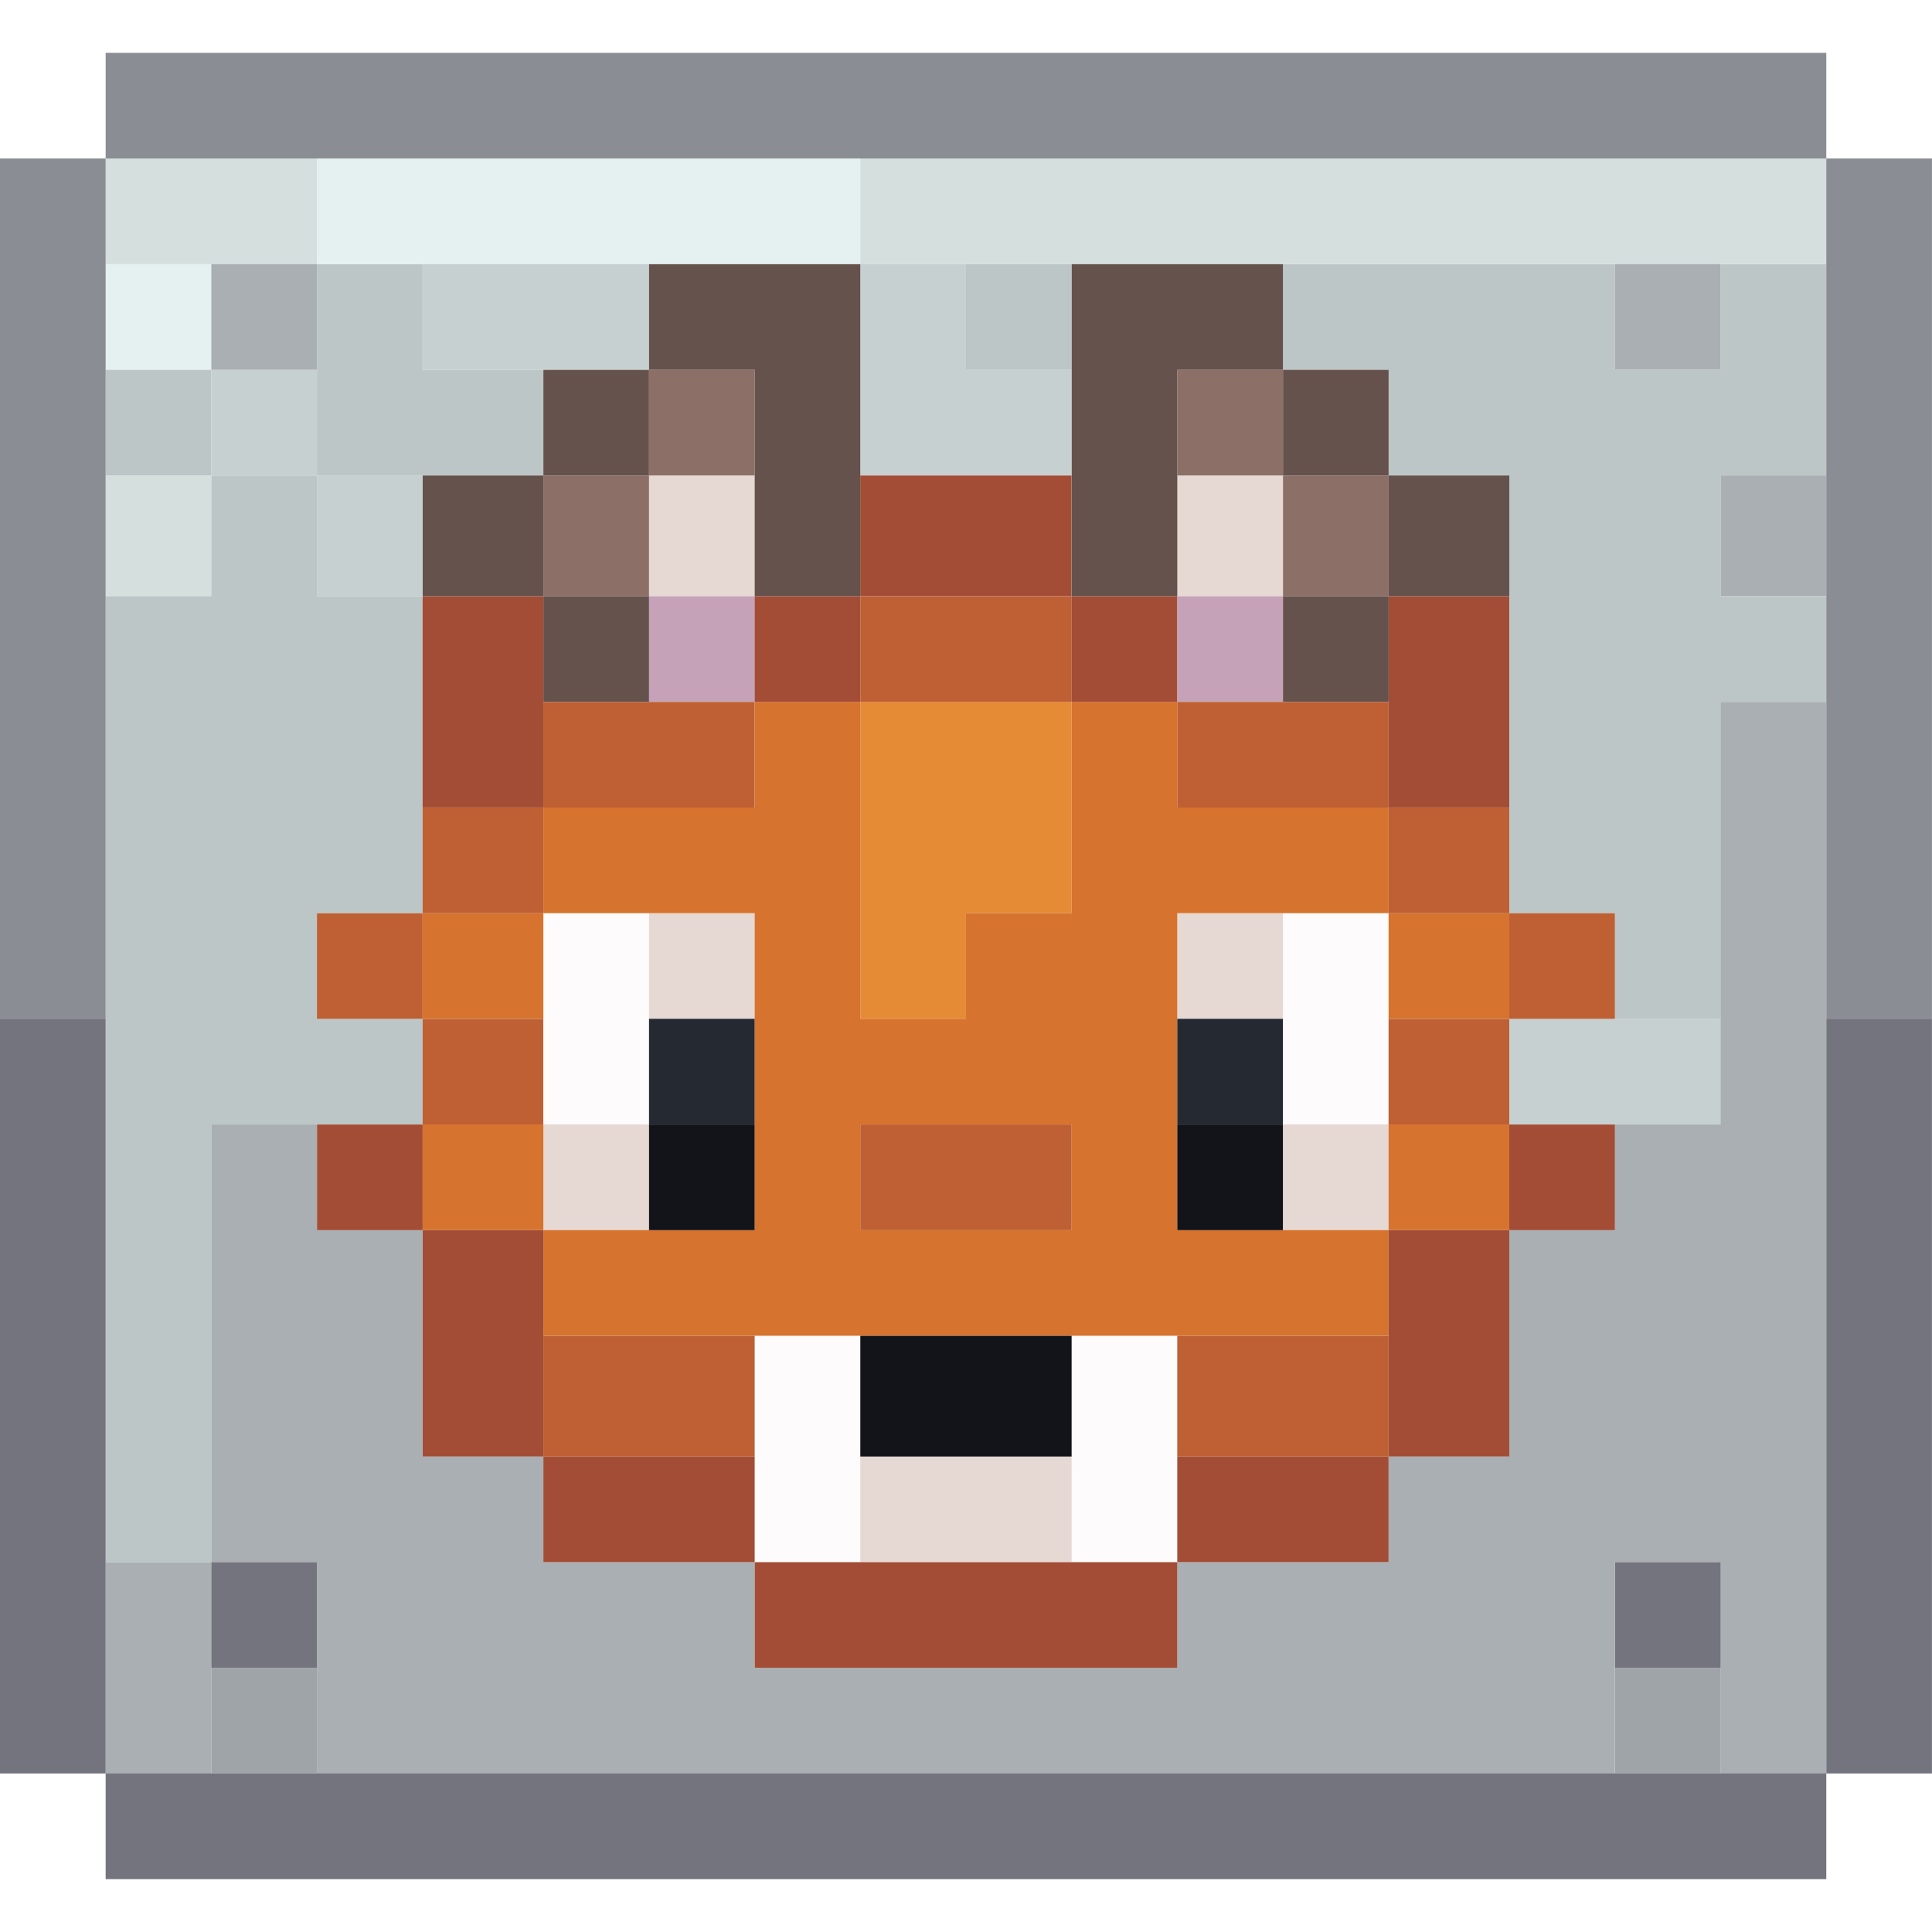
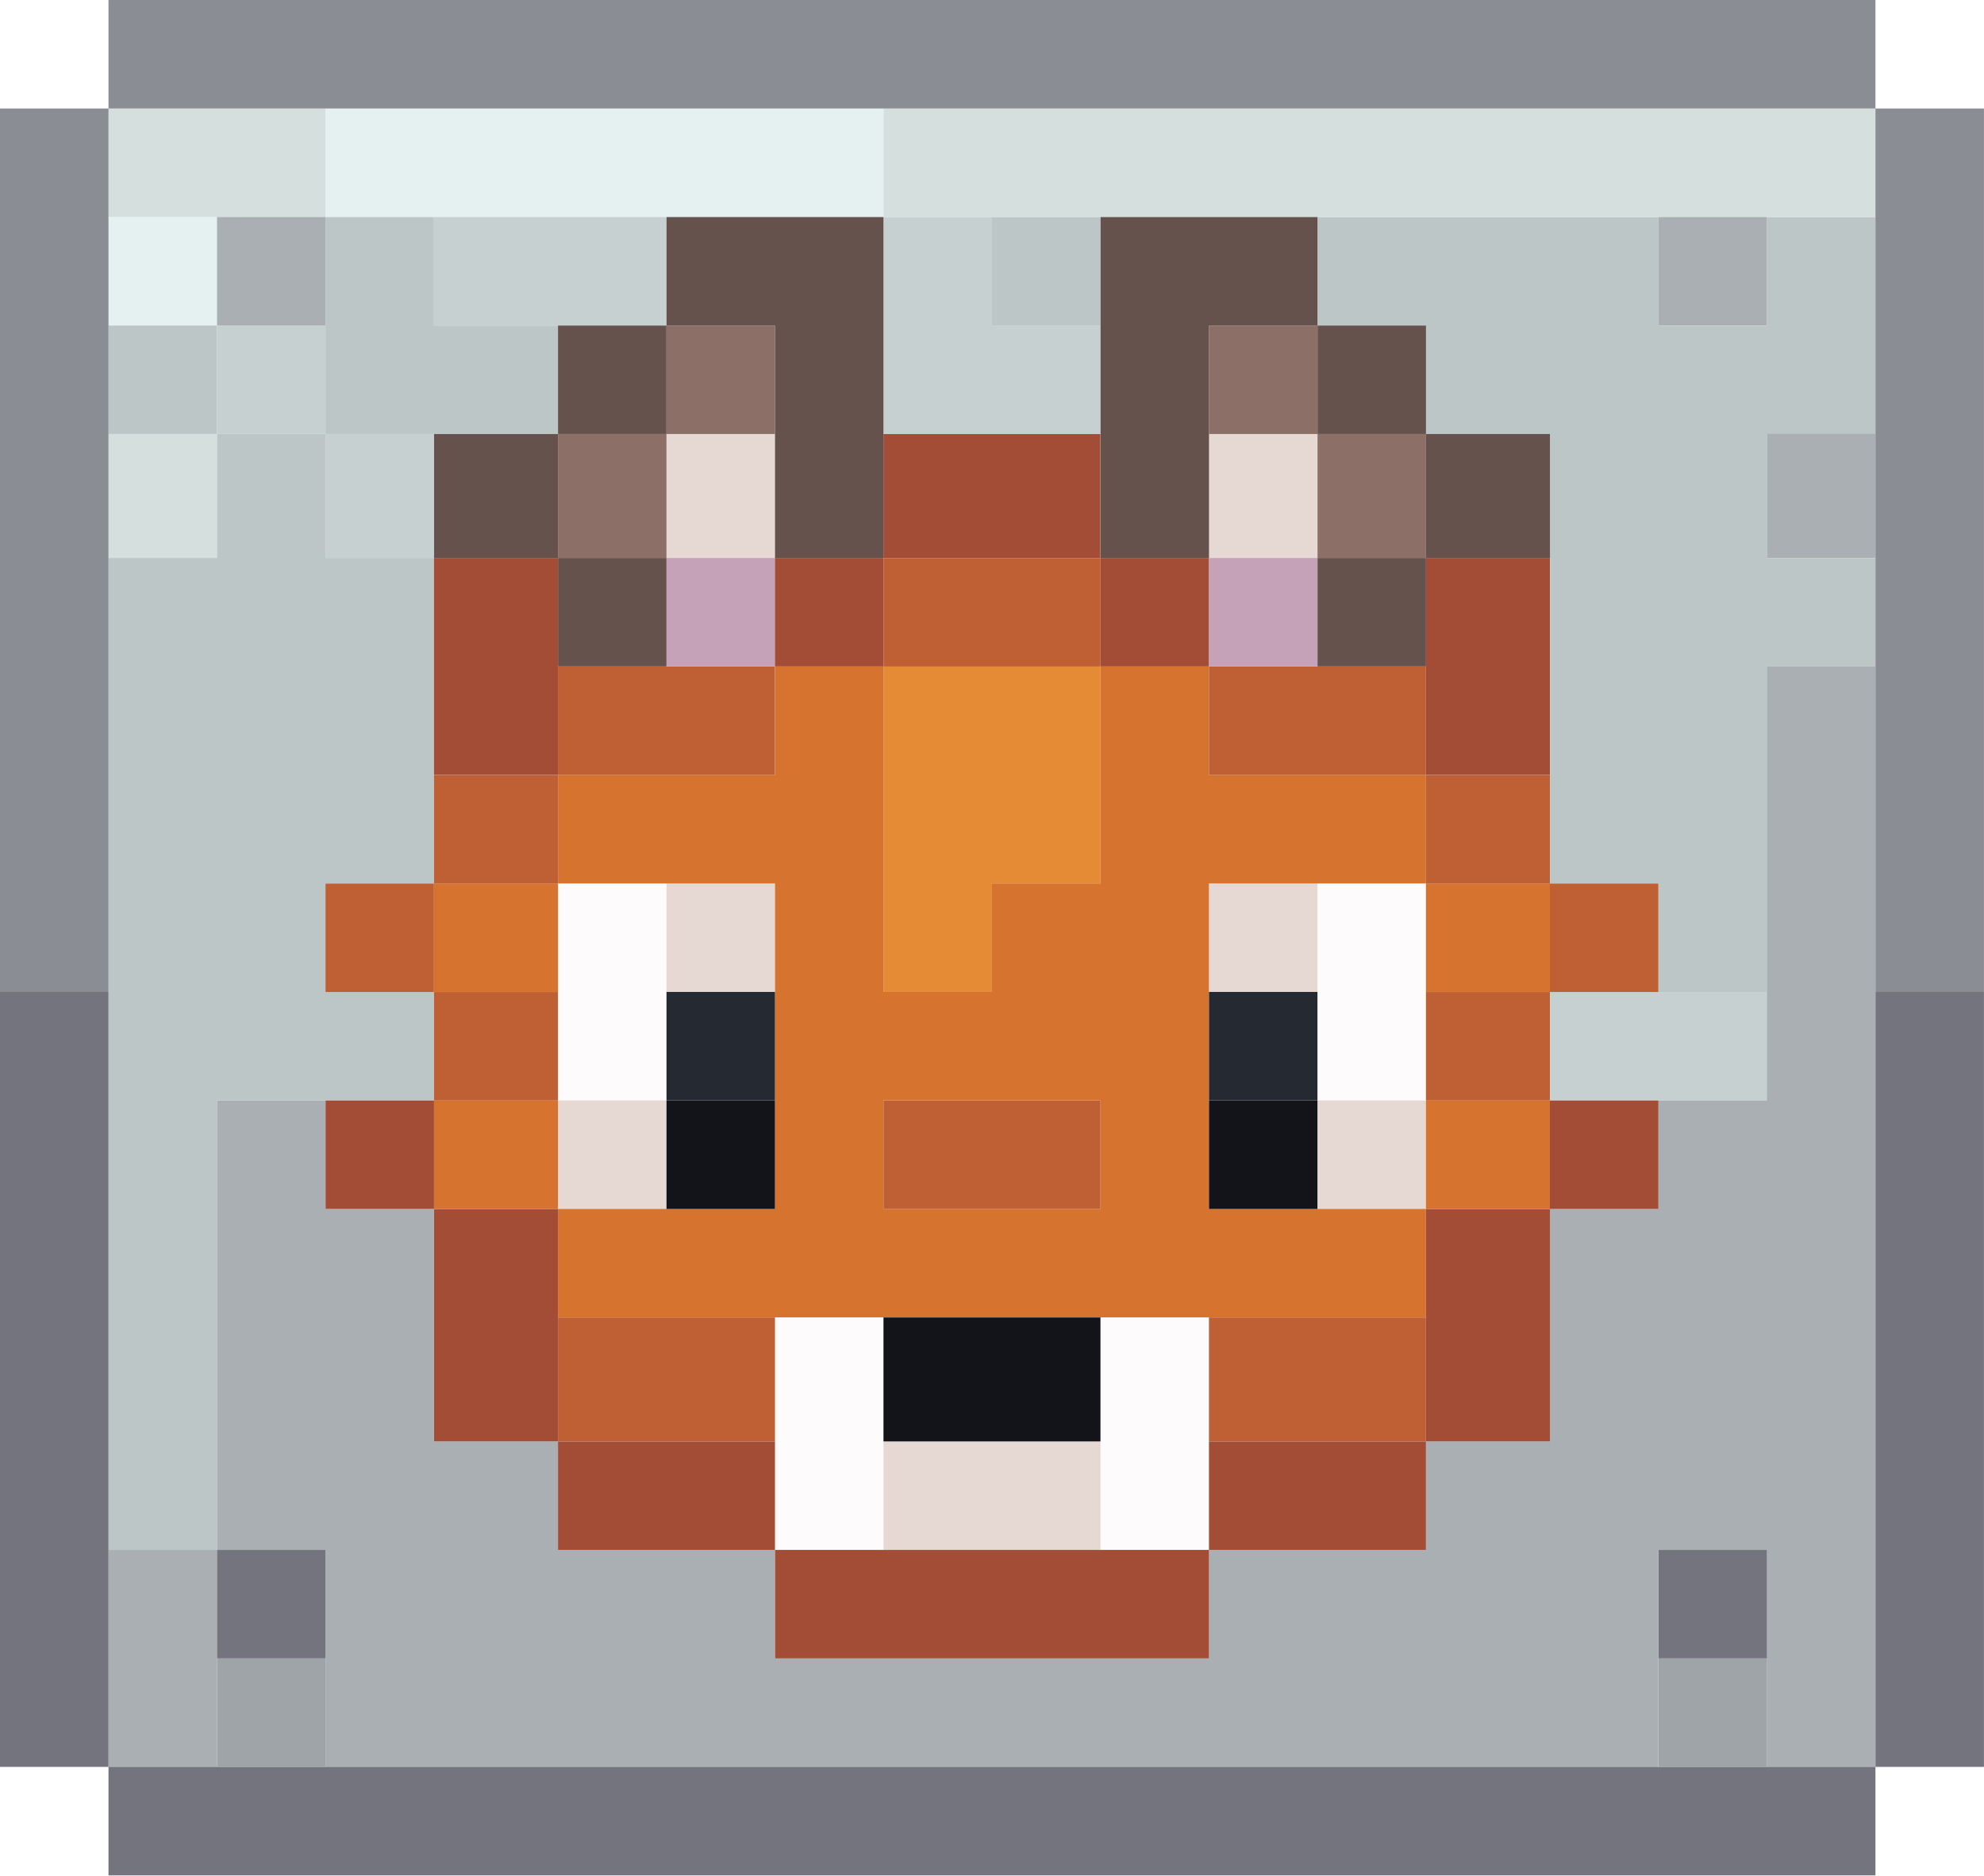
- <svg xmlns="http://www.w3.org/2000/svg" width="128" height="128" viewBox="0 0 33.867 33.867" version="1.1" id="svg5" xml:space="preserve">
+ <svg xmlns="http://www.w3.org/2000/svg" width="128" height="121" viewBox="-0 0.926 33.867 32.015" version="1.1" id="svg5" xml:space="preserve">
  <defs id="defs2" />
  <g id="layer1" transform="translate(-46.345,-198.939)">
    <g id="g357" transform="translate(8.7588908e-6,0.9260933)">
      <path id="path280" style="fill:#fdfbfb;stroke-width:0.265" d="m 59.574,223.413 v -1.984 h 0.926 0.926 v 1.984 1.984 h -0.926 -0.926 z m 5.556,0 v -1.984 h 0.926 0.926 v 1.984 1.984 h -0.926 -0.926 z m -9.26,-7.541 v -1.852 h 0.926 0.926 v 1.852 1.852 h -0.926 -0.926 z m 12.965,0 v -1.852 h 0.926 0.926 v 1.852 1.852 h -0.926 -0.926 z" />
      <path style="fill:#e5f1f0;stroke-width:0.265" d="m 48.197,203.569 v -0.926 h 0.926 0.926 v 0.926 0.926 h -0.926 -0.926 z m 3.704,-1.852 v -0.926 h 4.762 4.762 v 0.926 0.926 h -4.762 -4.762 z" id="path255" />
      <path style="fill:#d4dfde;stroke-width:0.265" d="m 48.197,207.406 v -1.058 h 0.926 0.926 v 1.058 1.058 h -0.926 -0.926 z m 0,-5.689 v -0.926 h 1.852 1.852 v 0.926 0.926 h -1.852 -1.852 z m 13.229,0 v -0.926 h 8.467 8.467 v 0.926 0.926 h -8.467 -8.467 z" id="path253" />
      <path style="fill:#e6d8d2;stroke-width:0.265" d="m 61.426,224.471 v -0.926 h 1.852 1.852 v 0.926 0.926 h -1.852 -1.852 z m -5.556,-5.821 v -0.926 h 0.926 0.926 v 0.926 0.926 h -0.926 -0.926 z m 12.965,0 v -0.926 h 0.926 0.926 v 0.926 0.926 h -0.926 -0.926 z m -11.113,-3.704 v -0.926 h 0.926 0.926 v 0.926 0.926 h -0.926 -0.926 z m 9.26,0 v -0.926 h 0.926 0.926 v 0.926 0.926 h -0.926 -0.926 z m -9.26,-7.541 v -1.058 h 0.926 0.926 v 1.058 1.058 h -0.926 -0.926 z m 9.26,0 v -1.058 h 0.926 0.926 v 1.058 1.058 h -0.926 -0.926 z" id="path251" />
      <path style="fill:#c6d0d0;stroke-width:0.265" d="m 72.803,216.798 v -0.926 h 1.852 1.852 v 0.926 0.926 h -1.852 -1.852 z m -20.902,-9.393 v -1.058 H 50.975 50.049 v -0.926 -0.926 h 0.926 0.926 v 0.926 0.926 h 0.926 0.926 v 1.058 1.058 h -0.926 -0.926 z m 9.525,-2.91 v -1.852 h 0.926 0.926 v 0.926 0.926 h 0.926 0.926 v 0.926 0.926 h -1.852 -1.852 z m -7.673,-0.926 v -0.926 h 1.984 1.984 v 0.926 0.926 H 55.738 53.753 Z" id="path249" />
      <path style="fill:#bcc6c6;stroke-width:0.265" d="m 48.197,216.931 v -8.467 h 0.926 0.926 v -1.058 -1.058 h -0.926 -0.926 v -0.926 -0.926 h 0.926 0.926 v 0.926 0.926 h 0.926 0.926 v -1.852 -1.852 h 0.926 0.926 v 0.926 0.926 h 1.058 1.058 v 0.926 0.926 h -1.984 -1.984 v 1.058 1.058 h 0.926 0.926 v 2.778 2.778 h -0.926 -0.926 v 0.926 0.926 h 0.926 0.926 v 0.926 0.926 h -1.852 -1.852 v 3.836 3.836 h -0.926 -0.926 z m 26.458,-1.984 v -0.926 h -0.926 -0.926 v -3.836 -3.836 h -1.058 -1.058 v -0.926 -0.926 h -0.926 -0.926 v -0.926 -0.926 h 2.91 2.91 v 0.926 0.926 h 0.926 0.926 v -0.926 -0.926 h 0.926 0.926 v 1.852 1.852 h -0.926 -0.926 v 1.058 1.058 h 0.926 0.926 v 0.926 0.926 h -0.926 -0.926 v 2.778 2.778 h -0.926 -0.926 z m -11.377,-11.377 v -0.926 h 0.926 0.926 v 0.926 0.926 h -0.926 -0.926 z" id="path247" />
      <path style="fill:#c6a2b8;stroke-width:0.265" d="m 57.722,209.39 v -0.926 h 0.926 0.926 v 0.926 0.926 h -0.926 -0.926 z m 9.26,0 v -0.926 h 0.926 0.926 v 0.926 0.926 h -0.926 -0.926 z" id="path245" />
      <path style="fill:#a9afb2;stroke-width:0.265" d="m 48.197,227.249 v -1.852 h 0.926 0.926 v -3.836 -3.836 h 0.926 0.926 v 0.926 0.926 h 0.926 0.926 v 1.984 1.984 h 1.058 1.058 v 0.926 0.926 h 1.852 1.852 v 0.926 0.926 h 3.704 3.704 v -0.926 -0.926 h 1.852 1.852 v -0.926 -0.926 h 1.058 1.058 v -1.984 -1.984 h 0.926 0.926 v -0.926 -0.926 h 0.926 0.926 v -3.704 -3.704 h 0.926 0.926 v 9.393 9.393 h -0.926 -0.926 v -1.852 -1.852 h -0.926 -0.926 v 1.852 1.852 H 63.278 51.901 v -1.852 -1.852 H 50.975 50.049 v 1.852 1.852 h -0.926 -0.926 z m 28.31,-19.844 v -1.058 h 0.926 0.926 v 1.058 1.058 h -0.926 -0.926 z m -26.458,-3.836 v -0.926 h 0.926 0.926 v 0.926 0.926 H 50.975 50.049 Z m 24.606,0 v -0.926 h 0.926 0.926 v 0.926 0.926 h -0.926 -0.926 z" id="path243" />
      <path style="fill:#9fa4a8;stroke-width:0.265" d="m 50.049,228.175 v -0.926 h 0.926 0.926 v 0.926 0.926 H 50.975 50.049 Z m 24.606,0 v -0.926 h 0.926 0.926 v 0.926 0.926 h -0.926 -0.926 z" id="path241" />
      <path style="fill:#8a8d93;stroke-width:0.265" d="m 46.345,208.332 v -7.541 h 0.926 0.926 v -0.926 -0.926 h 15.081 15.081 v 0.926 0.926 h 0.926 0.926 v 7.541 7.541 h -0.926 -0.926 v -7.541 -7.541 H 63.278 48.197 v 7.541 7.541 h -0.926 -0.926 z" id="path239" />
      <path style="fill:#e58b36;stroke-width:0.265" d="m 61.426,213.094 v -2.778 h 1.852 1.852 v 1.852 1.852 h -0.926 -0.926 v 0.926 0.926 h -0.926 -0.926 z" id="path237" />
      <path style="fill:#d6732e;stroke-width:0.265" d="m 55.87,220.502 v -0.926 h -1.058 -1.058 v -0.926 -0.926 h 1.058 1.058 v 0.926 0.926 h 1.852 1.852 v -2.778 -2.778 h -1.852 -1.852 v 0.926 0.926 h -1.058 -1.058 v -0.926 -0.926 h 1.058 1.058 v -0.926 -0.926 h 1.852 1.852 v -0.926 -0.926 h 0.926 0.926 v 2.778 2.778 h 0.926 0.926 v -0.926 -0.926 h 0.926 0.926 v -1.852 -1.852 h 0.926 0.926 v 0.926 0.926 h 1.852 1.852 v 0.926 0.926 h 1.058 1.058 v 0.926 0.926 h -1.058 -1.058 v -0.926 -0.926 h -1.852 -1.852 v 2.778 2.778 h 1.852 1.852 v -0.926 -0.926 h 1.058 1.058 v 0.926 0.926 h -1.058 -1.058 v 0.926 0.926 h -7.408 -7.408 z m 9.26,-1.852 v -0.926 h -1.852 -1.852 v 0.926 0.926 h 1.852 1.852 z" id="path235" />
      <path style="fill:#74747f;stroke-width:0.265" d="m 48.197,230.027 v -0.926 h -0.926 -0.926 v -6.615 -6.615 h 0.926 0.926 v 6.615 6.615 h 15.081 15.081 v -6.615 -6.615 h 0.926 0.926 v 6.615 6.615 h -0.926 -0.926 v 0.926 0.926 H 63.278 48.197 Z m 1.852,-3.704 v -0.926 h 0.926 0.926 v 0.926 0.926 H 50.975 50.049 Z m 24.606,0 v -0.926 h 0.926 0.926 v 0.926 0.926 h -0.926 -0.926 z" id="path233" />
      <path style="fill:#8c7067;stroke-width:0.265" d="m 55.87,207.406 v -1.058 h 0.926 0.926 v -0.926 -0.926 h 0.926 0.926 v 0.926 0.926 h -0.926 -0.926 v 1.058 1.058 h -0.926 -0.926 z m 12.965,0 v -1.058 h -0.926 -0.926 v -0.926 -0.926 h 0.926 0.926 v 0.926 0.926 h 0.926 0.926 v 1.058 1.058 h -0.926 -0.926 z" id="path231" />
      <path style="fill:#be6033;stroke-width:0.265" d="m 55.87,222.487 v -1.058 h 1.852 1.852 v 1.058 1.058 h -1.852 -1.852 z m 11.112,0 v -1.058 h 1.852 1.852 v 1.058 1.058 h -1.852 -1.852 z m -5.556,-3.836 v -0.926 h 1.852 1.852 v 0.926 0.926 h -1.852 -1.852 z m -7.673,-1.852 v -0.926 h -0.926 -0.926 v -0.926 -0.926 h 0.926 0.926 v -0.926 -0.926 h 1.058 1.058 v -0.926 -0.926 h 1.852 1.852 v 0.926 0.926 h -1.852 -1.852 v 0.926 0.926 h -1.058 -1.058 v 0.926 0.926 h 1.058 1.058 v 0.926 0.926 h -1.058 -1.058 z m 16.933,0 v -0.926 h 1.058 1.058 v -0.926 -0.926 h -1.058 -1.058 v -0.926 -0.926 h -1.852 -1.852 v -0.926 -0.926 h 1.852 1.852 v 0.926 0.926 h 1.058 1.058 v 0.926 0.926 h 0.926 0.926 v 0.926 0.926 h -0.926 -0.926 v 0.926 0.926 h -1.058 -1.058 z m -9.26,-7.408 v -0.926 h 1.852 1.852 v 0.926 0.926 h -1.852 -1.852 z" id="path229" />
      <path style="fill:#a34d36;stroke-width:0.265" d="m 59.574,226.323 v -0.926 h -1.852 -1.852 v -0.926 -0.926 h -1.058 -1.058 v -1.984 -1.984 h -0.926 -0.926 v -0.926 -0.926 h 0.926 0.926 v 0.926 0.926 h 1.058 1.058 v 1.984 1.984 h 1.852 1.852 v 0.926 0.926 h 3.704 3.704 v -0.926 -0.926 h 1.852 1.852 v -1.984 -1.984 h 1.058 1.058 v -0.926 -0.926 h 0.926 0.926 v 0.926 0.926 h -0.926 -0.926 v 1.984 1.984 h -1.058 -1.058 v 0.926 0.926 h -1.852 -1.852 v 0.926 0.926 h -3.704 -3.704 z m -5.821,-16.007 v -1.852 h 1.058 1.058 v 1.852 1.852 h -1.058 -1.058 z m 16.933,0 v -1.852 h 1.058 1.058 v 1.852 1.852 h -1.058 -1.058 z m -11.113,-0.926 v -0.926 h 0.926 0.926 v -1.058 -1.058 h 1.852 1.852 v 1.058 1.058 h 0.926 0.926 v 0.926 0.926 h -0.926 -0.926 v -0.926 -0.926 h -1.852 -1.852 v 0.926 0.926 h -0.926 -0.926 z" id="path227" />
      <path style="fill:#65524c;stroke-width:0.265" d="m 55.87,209.39 v -0.926 h -1.058 -1.058 v -1.058 -1.058 h 1.058 1.058 v -0.926 -0.926 h 0.926 0.926 v -0.926 -0.926 h 1.852 1.852 v 2.91 2.91 h -0.926 -0.926 v -1.984 -1.984 h -0.926 -0.926 v 0.926 0.926 h -0.926 -0.926 v 1.058 1.058 h 0.926 0.926 v 0.926 0.926 h -0.926 -0.926 z m 12.965,0 v -0.926 h 0.926 0.926 v -1.058 -1.058 h -0.926 -0.926 v -0.926 -0.926 h -0.926 -0.926 v 1.984 1.984 h -0.926 -0.926 v -2.91 -2.91 h 1.852 1.852 v 0.926 0.926 h 0.926 0.926 v 0.926 0.926 h 1.058 1.058 v 1.058 1.058 h -1.058 -1.058 v 0.926 0.926 h -0.926 -0.926 z" id="path225" />
      <path style="fill:#252932;stroke-width:0.265" d="m 57.722,216.798 v -0.926 h 0.926 0.926 v 0.926 0.926 h -0.926 -0.926 z m 9.26,0 v -0.926 h 0.926 0.926 v 0.926 0.926 h -0.926 -0.926 z" id="path223" />
      <path style="fill:#121419;stroke-width:0.265" d="m 61.426,222.487 v -1.058 h 1.852 1.852 v 1.058 1.058 h -1.852 -1.852 z m -3.704,-3.836 v -0.926 h 0.926 0.926 v 0.926 0.926 h -0.926 -0.926 z m 9.26,0 v -0.926 h 0.926 0.926 v 0.926 0.926 h -0.926 -0.926 z" id="path221" />
    </g>
  </g>
</svg>
